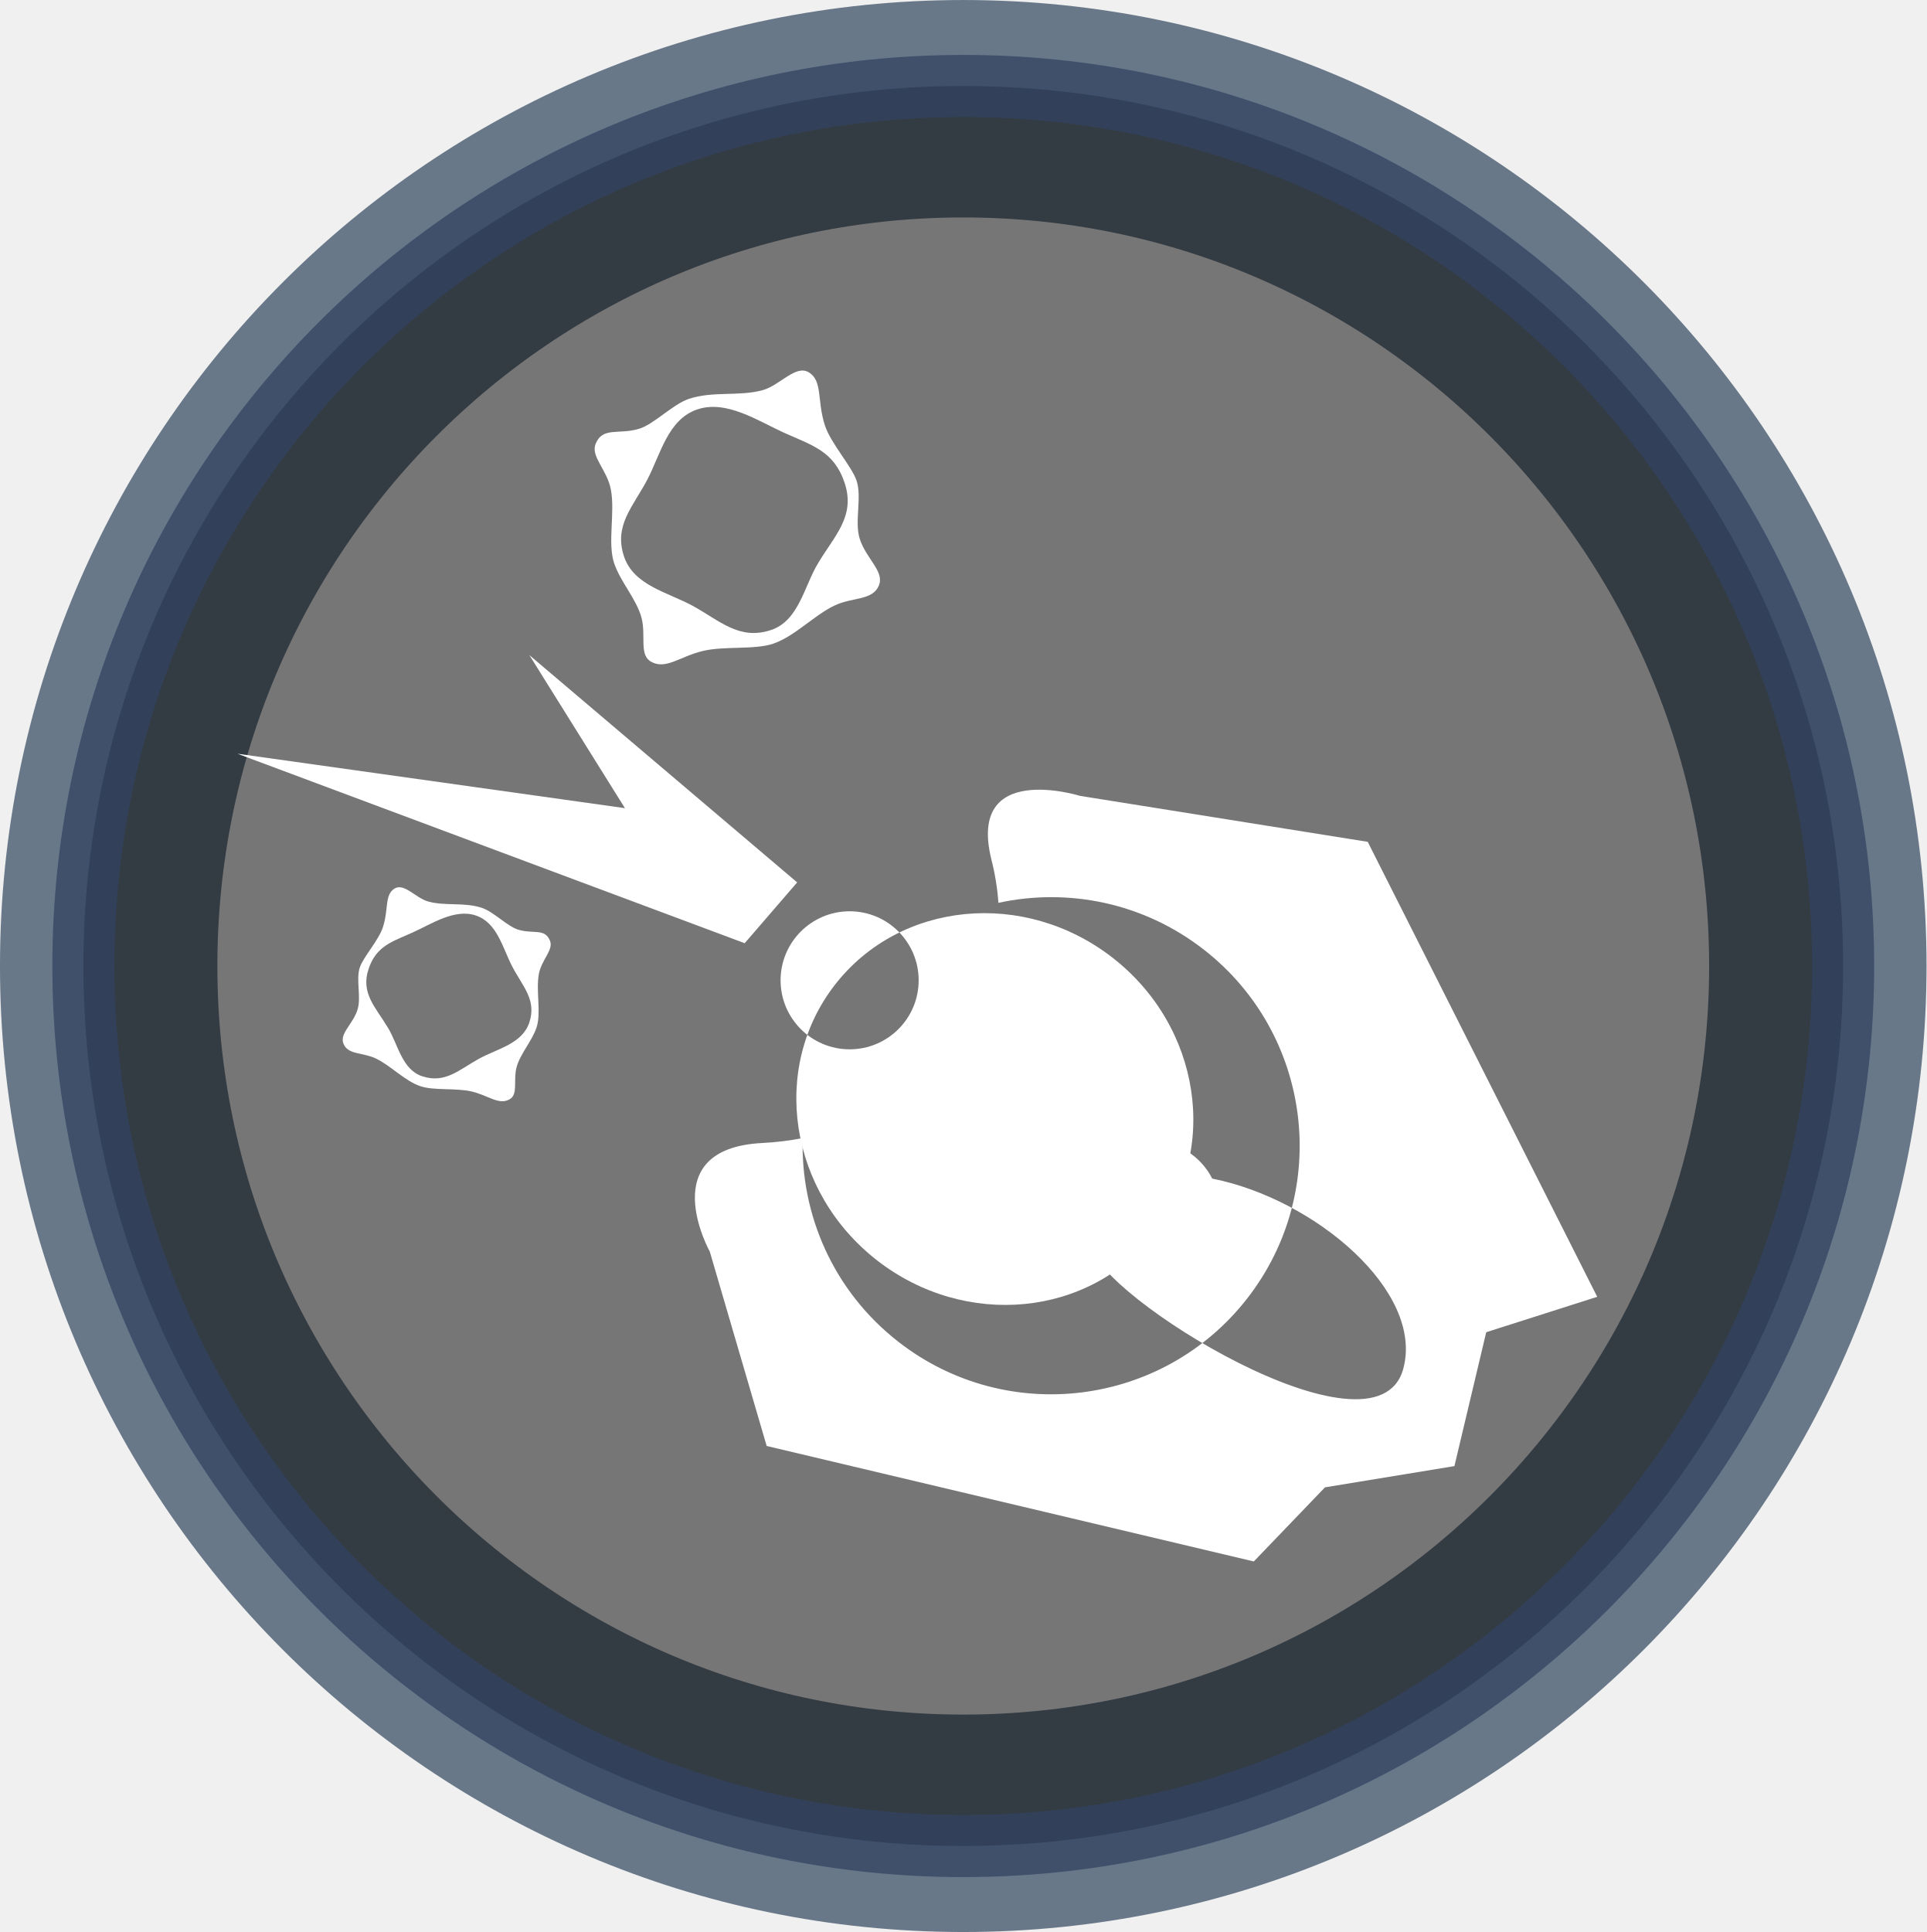
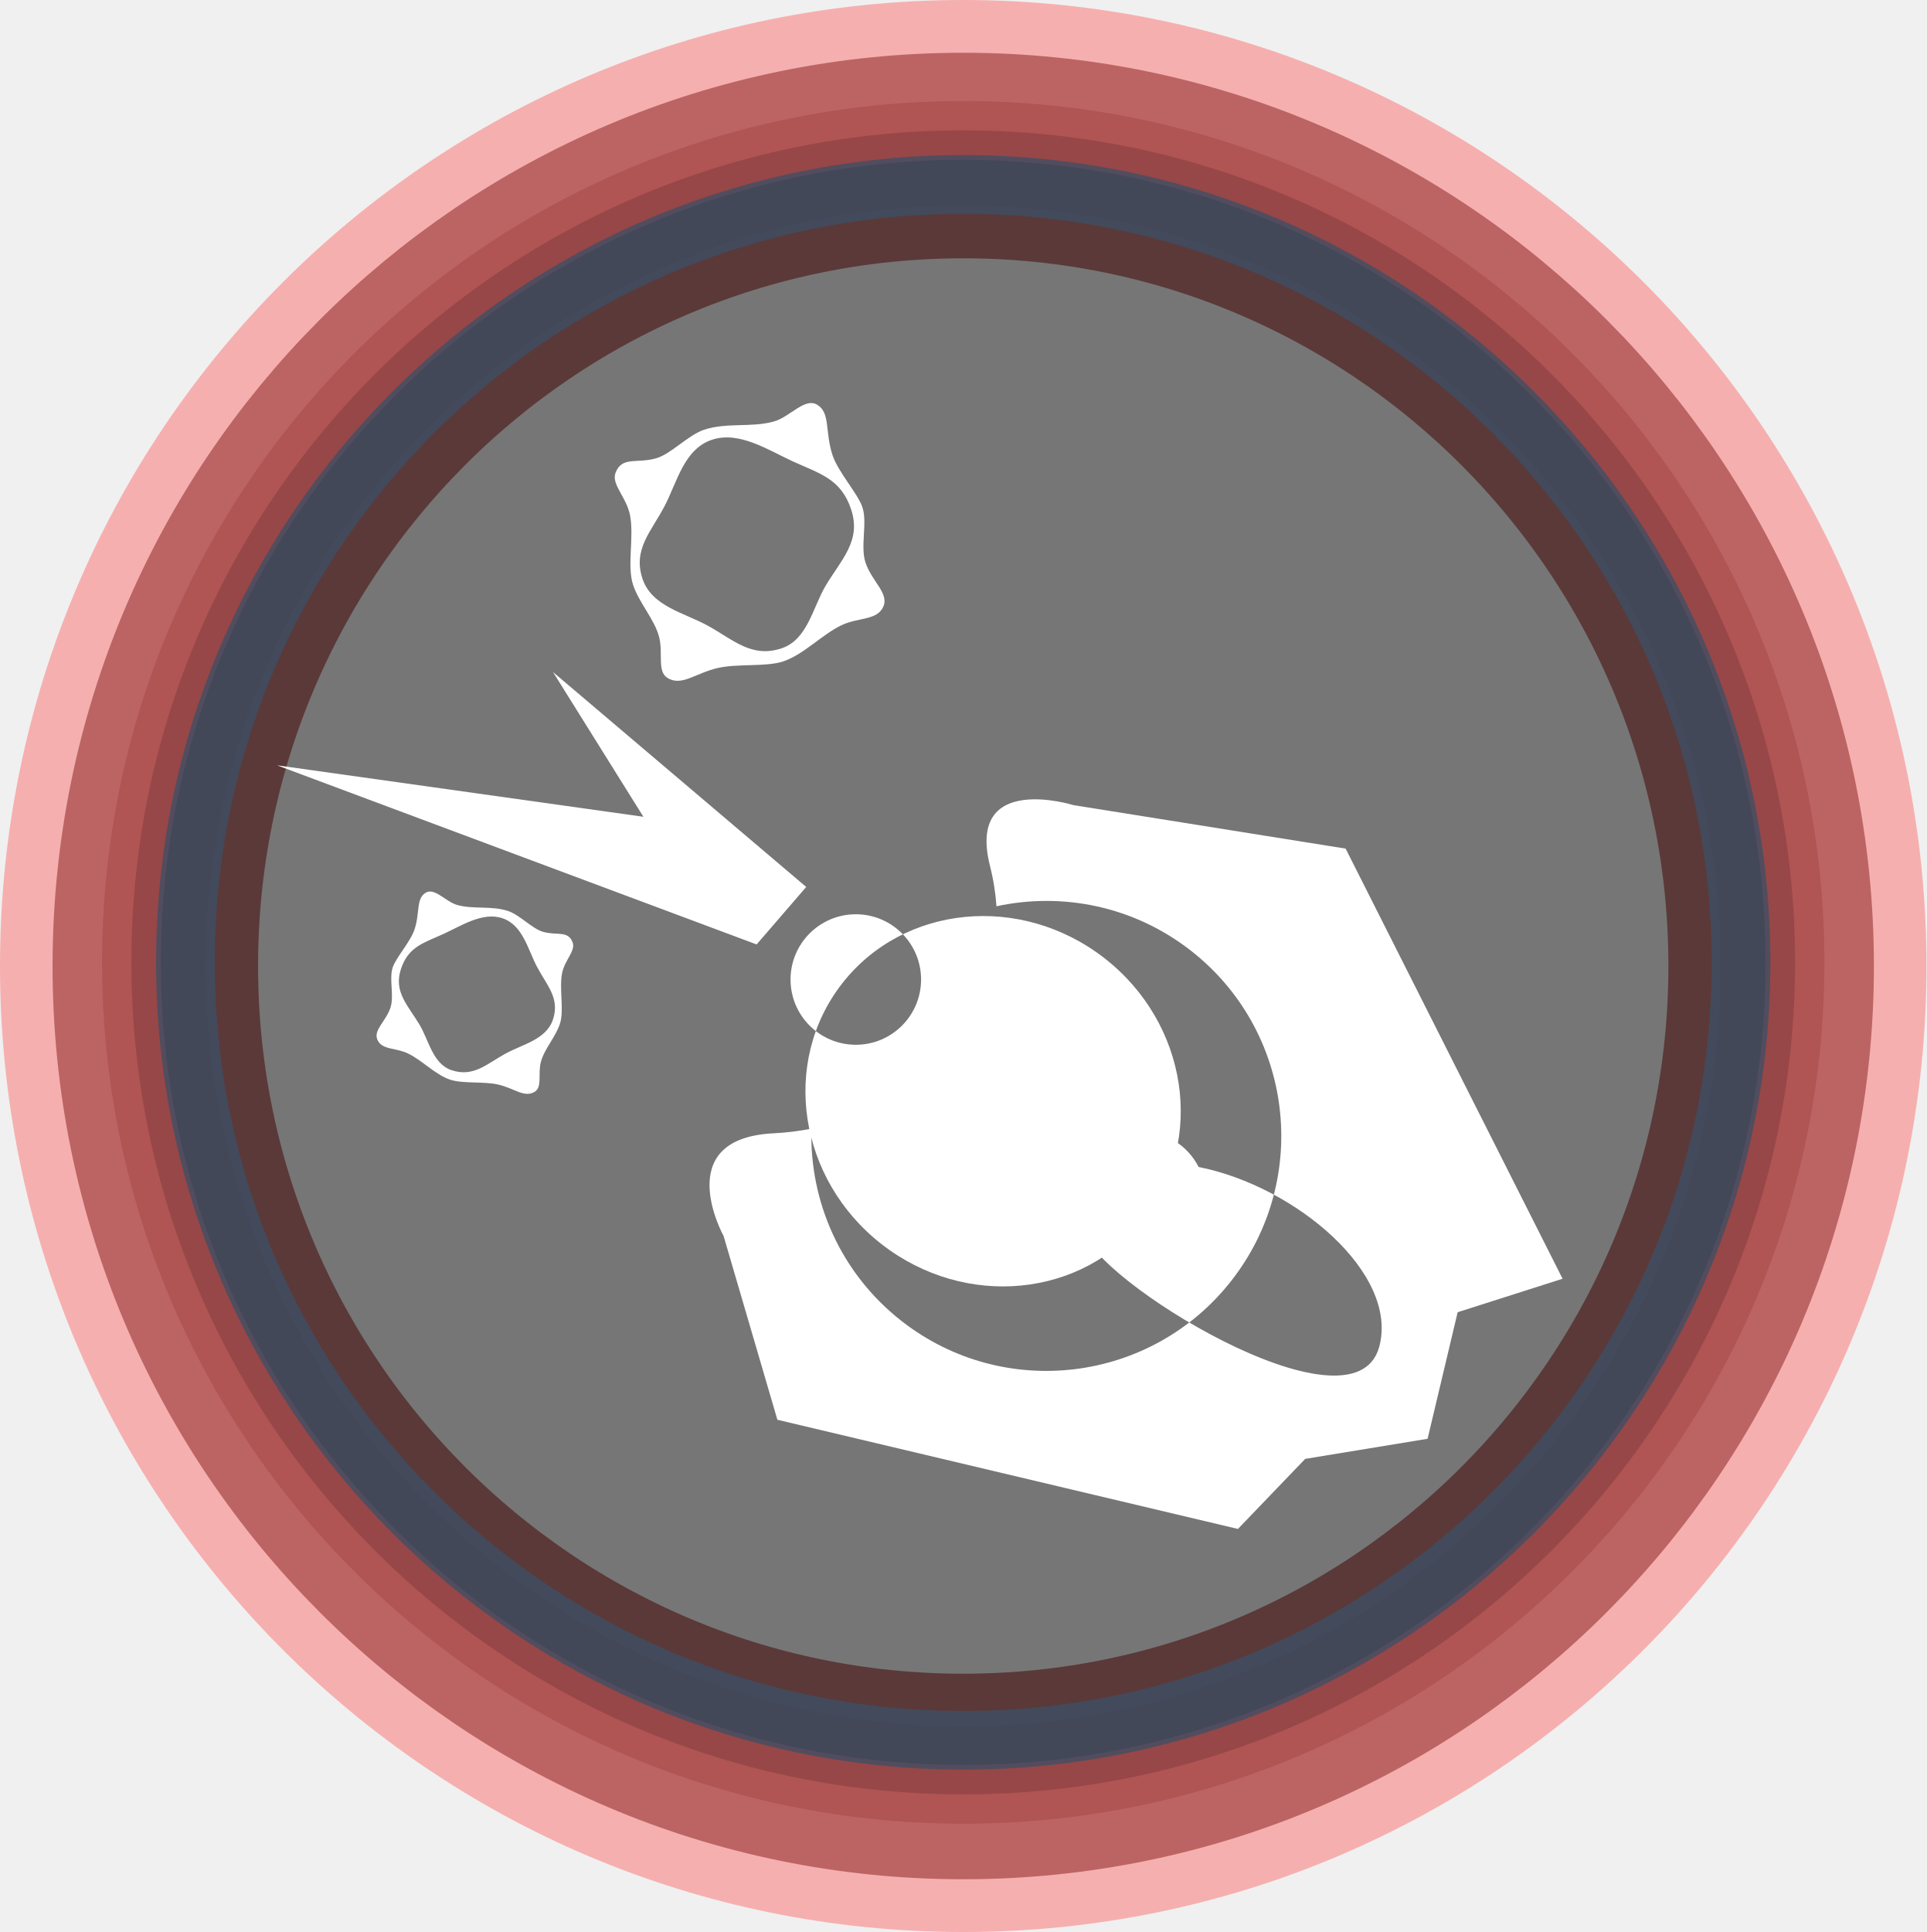
- <svg xmlns="http://www.w3.org/2000/svg" version="1.1" width="31.018" height="31.1" viewBox="0,0,31.018,31.1">
-   <g transform="translate(-294.4913,-164.4498)">
+ <svg xmlns="http://www.w3.org/2000/svg" version="1.1" width="32.808" height="32.896" viewBox="0,0,32.808,32.896">
+   <g transform="translate(-293.596,-163.5519)">
    <g stroke-miterlimit="10">
-       <path d="M323.759,180c0,7.622 -6.16,13.8 -13.759,13.8c-7.599,0 -13.759,-6.179 -13.759,-13.8c0,-7.622 6.16,-13.8 13.759,-13.8c7.599,0 13.759,6.179 13.759,13.8z" fill="none" stroke-opacity="0.741" stroke="#3a4f66" stroke-width="3.5" />
-       <path d="M295.834,180c0,-7.823 6.342,-14.166 14.166,-14.166c7.823,0 14.166,6.342 14.166,14.166c0,7.823 -6.342,14.166 -14.166,14.166c-7.823,0 -14.166,-6.342 -14.166,-14.166z" fill-opacity="0.51" fill="#000000" stroke-opacity="0.741" stroke="#334261" stroke-width="1" />
+       <path d="M324.654,180c0,8.118 -6.561,14.698 -14.654,14.698c-8.093,0 -14.654,-6.581 -14.654,-14.698c0,-8.118 6.561,-14.698 14.654,-14.698c8.093,0 14.654,6.581 14.654,14.698z" fill="none" stroke-opacity="0.427" stroke="#ff5959" stroke-width="3.5" />
+       <g>
+         <path d="M323.759,180c0,7.622 -6.16,13.8 -13.759,13.8c-7.599,0 -13.759,-6.179 -13.759,-13.8c0,-7.622 6.16,-13.8 13.759,-13.8c7.599,0 13.759,6.179 13.759,13.8z" fill="none" stroke-opacity="0.741" stroke="#a84b4b" stroke-width="3.5" />
+         <path d="M295.834,179.938c0,-7.823 6.342,-14.166 14.166,-14.166c7.823,0 14.166,6.342 14.166,14.166c0,7.823 -6.342,14.166 -14.166,14.166c-7.823,0 -14.166,-6.342 -14.166,-14.166z" fill-opacity="0.51" fill="#000000" stroke-opacity="0.741" stroke="#ab4e4e" stroke-width="1" />
+       </g>
+       <path d="M296.754,179.938c0,-7.316 5.93,-13.246 13.246,-13.246c7.316,0 13.246,5.93 13.246,13.246c0,7.316 -5.93,13.246 -13.246,13.246c-7.316,0 -13.246,-5.93 -13.246,-13.246z" fill="none" stroke-opacity="0.741" stroke="#3a5067" stroke-width="1" />
      <g fill="#ffffff" stroke="none" stroke-width="0">
        <path d="M306.835,187.726l-0.916,-3.129c0,0 -0.921,-1.659 0.846,-1.748c0.224,-0.011 0.442,-0.039 0.65,-0.079c-0.037,1.233 0.495,2.466 1.543,3.281c1.744,1.357 4.258,1.043 5.615,-0.701c1.357,-1.744 1.043,-4.258 -0.701,-5.615c-0.974,-0.758 -2.188,-0.994 -3.306,-0.752c-0.015,-0.221 -0.051,-0.452 -0.111,-0.69c-0.404,-1.604 1.424,-1.032 1.424,-1.032l4.633,0.74l3.695,7.324l-1.787,0.57l-0.512,2.155l-2.084,0.342l-1.146,1.193zM314.009,183.423c-0.183,-0.362 -0.559,-0.61 -0.992,-0.61c-0.614,0 -1.112,0.498 -1.112,1.111c0,0.223 0.066,0.43 0.179,0.604c0.041,0.742 4.56,3.569 5,1.957c0.339,-1.242 -1.415,-2.733 -3.075,-3.063z" />
        <path d="M312.404,179.866c1.421,1.106 1.724,3.093 0.678,4.438c-1.047,1.346 -3.047,1.54 -4.469,0.435c-1.421,-1.106 -1.724,-3.093 -0.678,-4.438c1.047,-1.346 3.047,-1.54 4.469,-0.435zM308.171,181.341c0.614,0 1.111,-0.498 1.111,-1.111c0,-0.614 -0.498,-1.111 -1.111,-1.111c-0.614,0 -1.112,0.498 -1.112,1.111c0,0.614 0.498,1.111 1.112,1.111z" />
        <path d="M306.94,174.812c-0.3,0.1 -0.786,0.035 -1.126,0.115c-0.376,0.088 -0.603,0.311 -0.843,0.173c-0.192,-0.11 -0.077,-0.419 -0.15,-0.702c-0.078,-0.301 -0.342,-0.581 -0.443,-0.886c-0.107,-0.322 0.018,-0.808 -0.051,-1.179c-0.059,-0.32 -0.327,-0.532 -0.247,-0.735c0.112,-0.283 0.367,-0.147 0.698,-0.245c0.245,-0.073 0.541,-0.394 0.806,-0.483c0.388,-0.129 0.807,-0.034 1.19,-0.141c0.274,-0.076 0.529,-0.415 0.74,-0.285c0.226,0.138 0.128,0.453 0.259,0.855c0.095,0.29 0.433,0.658 0.51,0.89c0.088,0.264 -0.037,0.657 0.05,0.933c0.103,0.325 0.406,0.528 0.307,0.756c-0.104,0.242 -0.421,0.181 -0.712,0.319c-0.329,0.156 -0.646,0.5 -0.988,0.614zM304.538,173.407c0.156,0.467 0.703,0.576 1.104,0.794c0.44,0.24 0.75,0.561 1.264,0.39c0.443,-0.148 0.53,-0.694 0.751,-1.066c0.269,-0.452 0.612,-0.764 0.433,-1.302c-0.172,-0.515 -0.523,-0.603 -0.981,-0.81c-0.414,-0.188 -0.921,-0.529 -1.387,-0.374c-0.478,0.159 -0.593,0.719 -0.809,1.132c-0.228,0.435 -0.542,0.733 -0.375,1.236z" />
        <path d="M298.315,176.583l6.238,0.876l-1.539,-2.464l4.312,3.659l-0.845,0.979z" />
        <path d="M300.542,181.488c-0.212,-0.1 -0.443,-0.056 -0.519,-0.233c-0.072,-0.166 0.149,-0.314 0.224,-0.551c0.064,-0.201 -0.028,-0.487 0.037,-0.68c0.056,-0.169 0.303,-0.437 0.372,-0.648c0.095,-0.293 0.024,-0.522 0.188,-0.623c0.154,-0.094 0.34,0.152 0.539,0.208c0.279,0.078 0.584,0.008 0.867,0.103c0.193,0.064 0.409,0.299 0.588,0.352c0.242,0.072 0.427,-0.028 0.509,0.179c0.058,0.148 -0.137,0.302 -0.18,0.535c-0.05,0.27 0.041,0.624 -0.037,0.859c-0.074,0.222 -0.266,0.426 -0.323,0.645c-0.054,0.206 0.03,0.431 -0.11,0.511c-0.175,0.1 -0.341,-0.062 -0.615,-0.126c-0.248,-0.058 -0.602,-0.011 -0.821,-0.084c-0.25,-0.083 -0.481,-0.334 -0.72,-0.447zM302.74,180.011c-0.158,-0.301 -0.241,-0.709 -0.59,-0.825c-0.339,-0.113 -0.709,0.136 -1.01,0.272c-0.334,0.151 -0.59,0.215 -0.715,0.591c-0.131,0.392 0.119,0.62 0.315,0.949c0.162,0.271 0.225,0.669 0.547,0.776c0.374,0.125 0.6,-0.109 0.921,-0.284c0.292,-0.159 0.691,-0.238 0.805,-0.579c0.122,-0.366 -0.107,-0.583 -0.273,-0.9z" />
      </g>
    </g>
  </g>
</svg>
